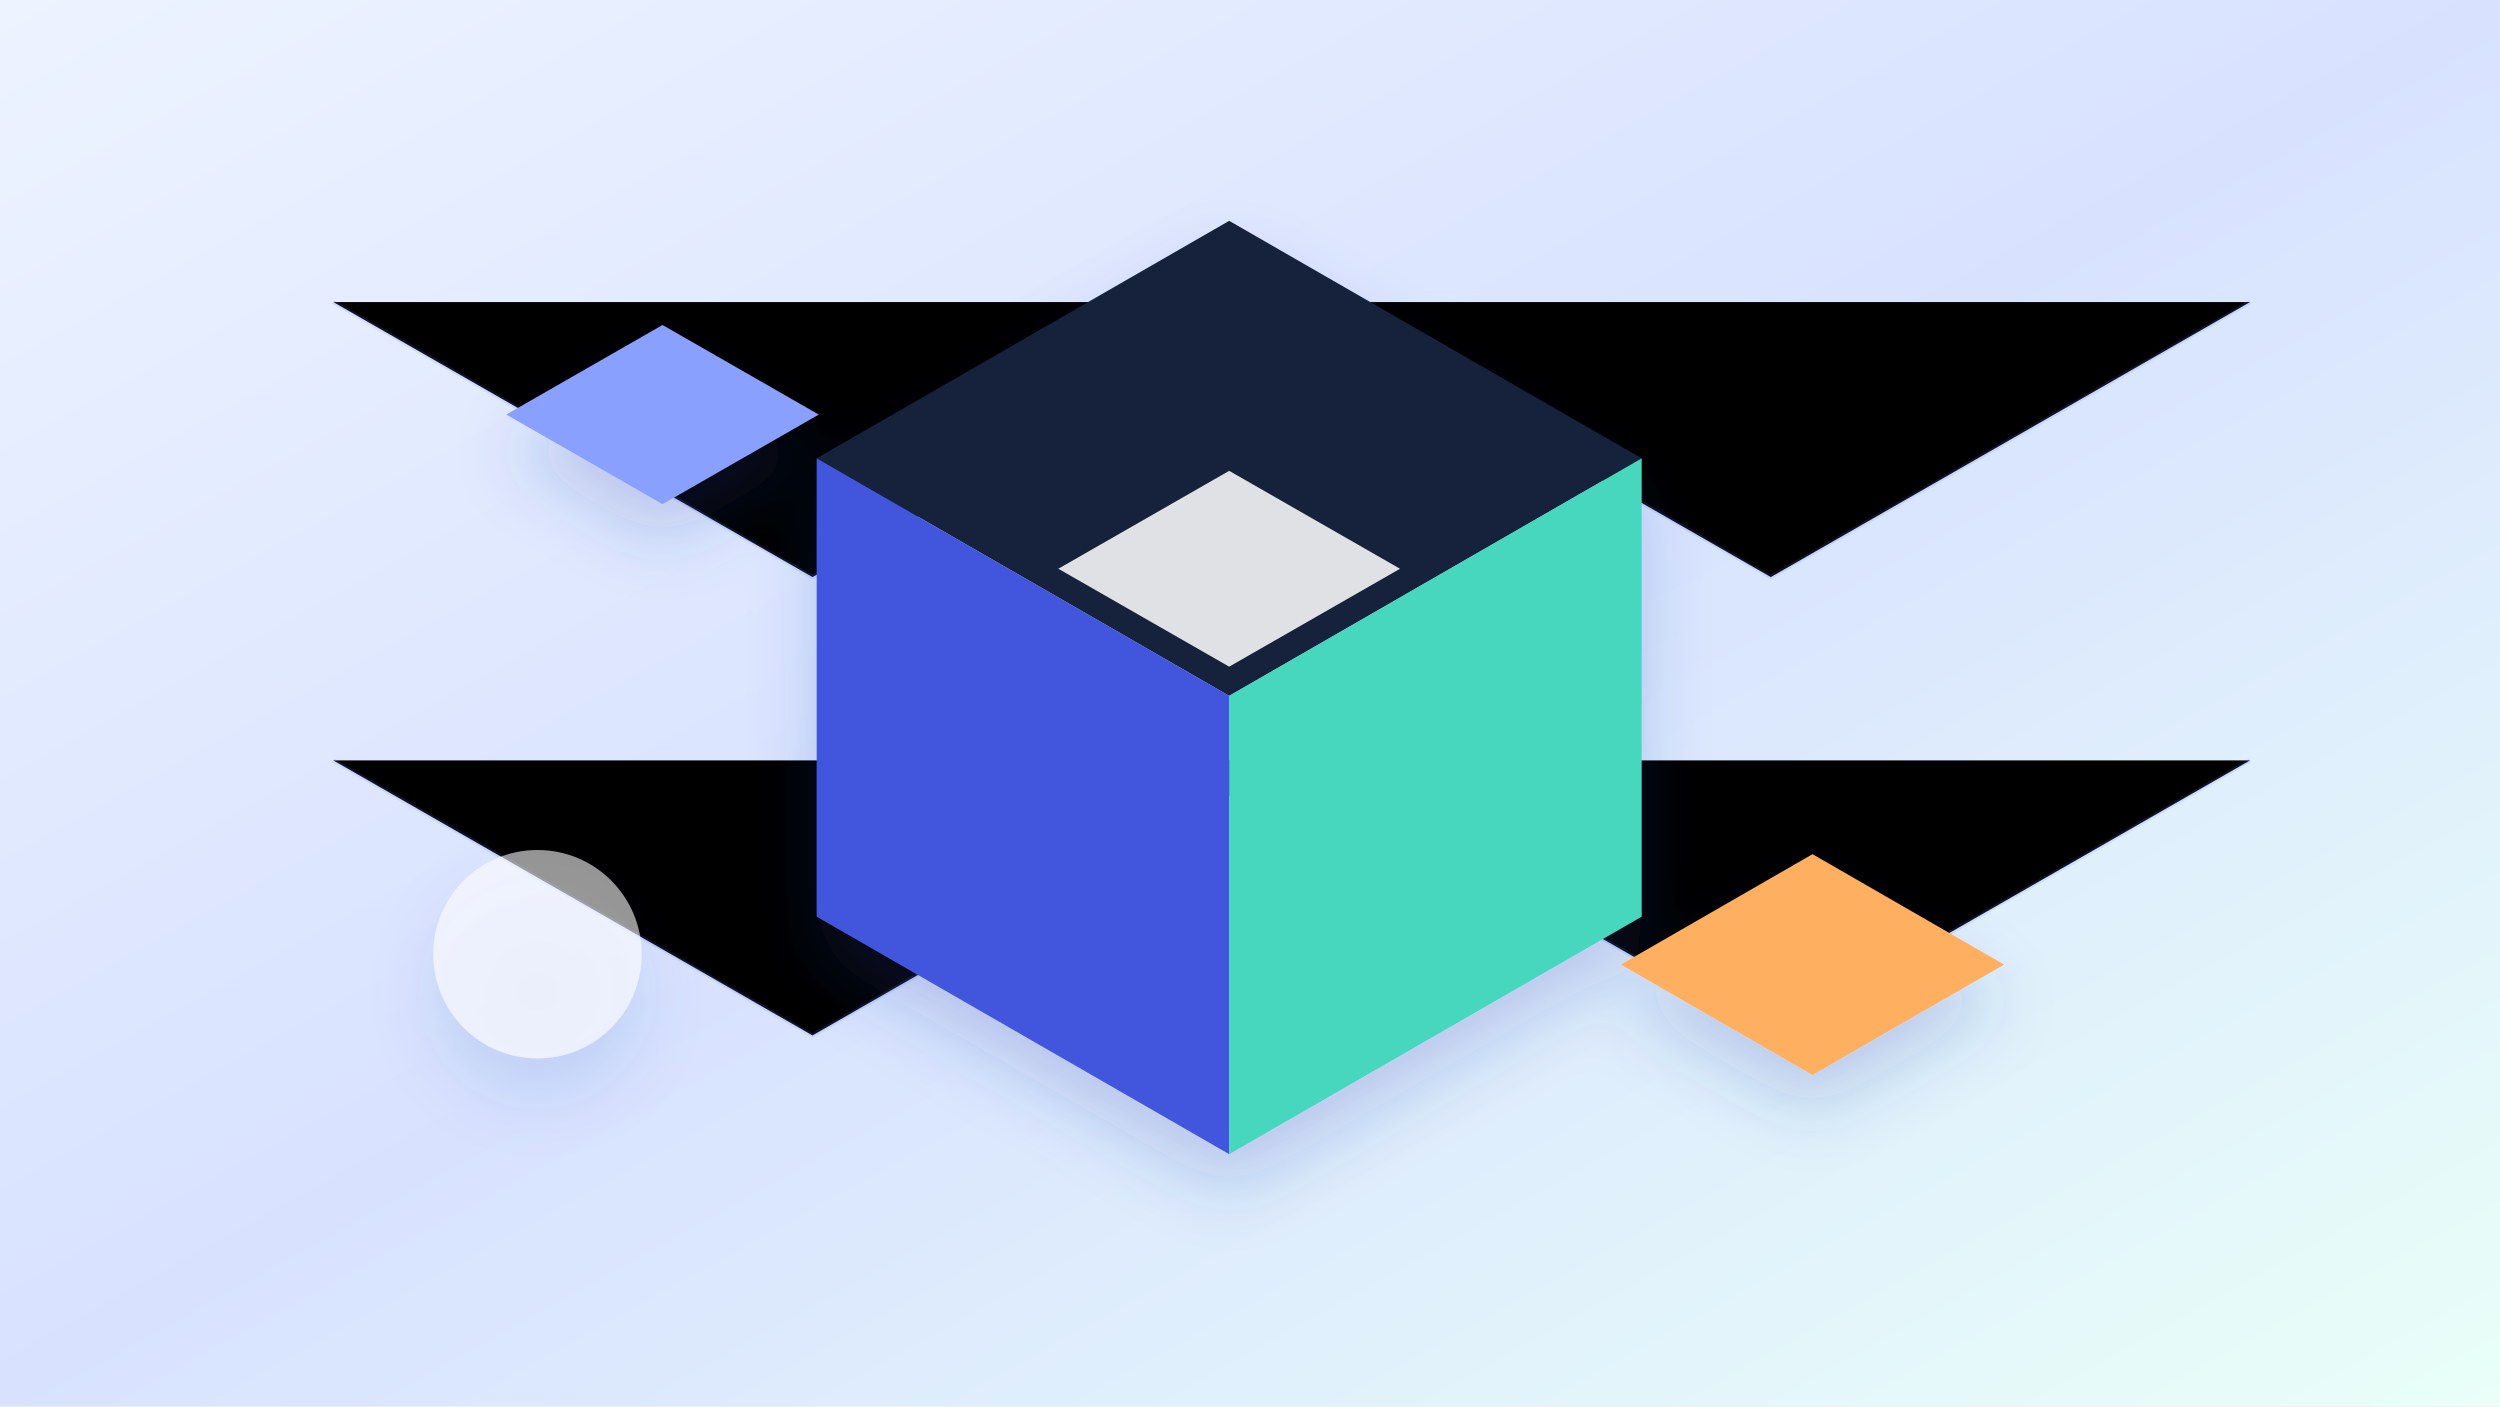
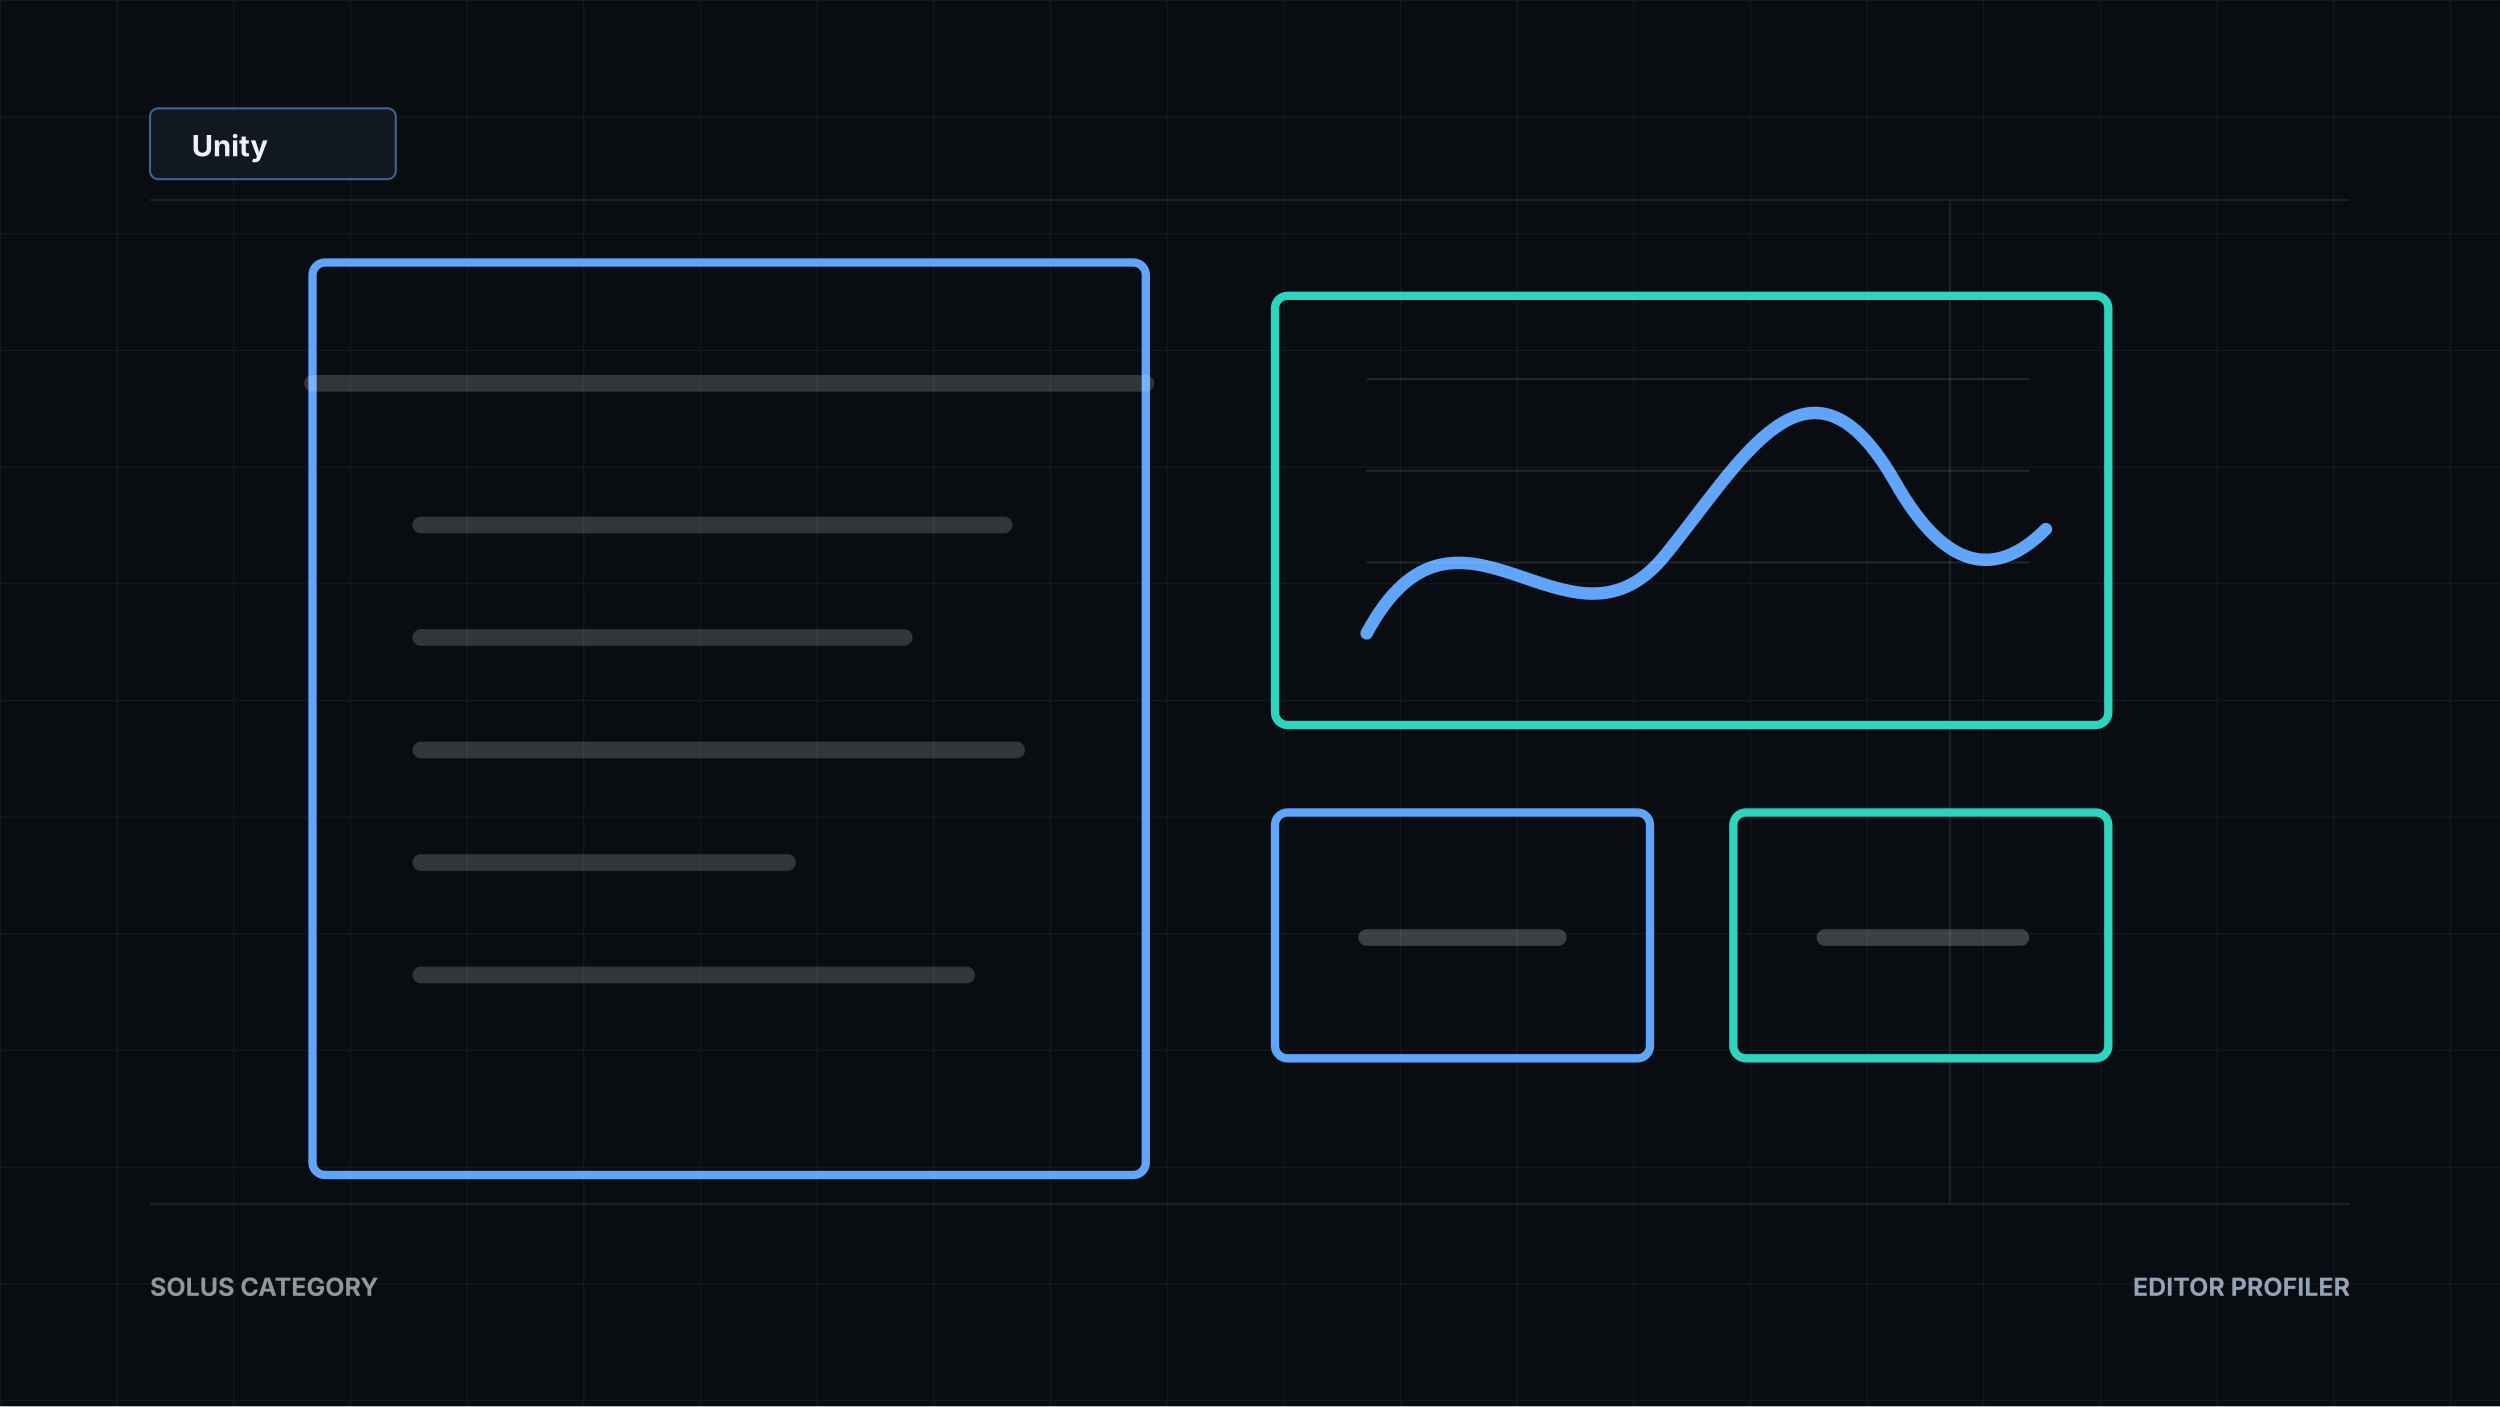
- <svg xmlns="http://www.w3.org/2000/svg" viewBox="0 0 1200 675" role="img" aria-label="Unity cover">
+ <svg xmlns="http://www.w3.org/2000/svg" viewBox="0 0 1200 675" role="img" aria-label="Unity category cover">
  <defs>
-     <linearGradient id="bg" x1="0" y1="0" x2="1" y2="1">
-       <stop offset="0" stop-color="#edf3ff" />
-       <stop offset=".5" stop-color="#d8e2ff" />
-       <stop offset="1" stop-color="#e9fff8" />
-     </linearGradient>
-     <filter id="shadow" x="-30%" y="-30%" width="160%" height="160%">
-       <feDropShadow dx="0" dy="18" stdDeviation="16" flood-color="#2f43aa" flood-opacity=".2" />
-     </filter>
+     <pattern id="grid" width="56" height="56" patternUnits="userSpaceOnUse">
+       <path d="M56 0H0v56" fill="none" stroke="#edf2f7" stroke-opacity=".055" />
+     </pattern>
  </defs>
-   <rect width="1200" height="675" fill="url(#bg)" />
-   <g stroke="#6077ee" stroke-opacity=".16" stroke-width="2">
-     <path d="M160 145l230 132 230-132 230 132 230-132M160 365l230 132 230-132 230 132 230-132" />
+   <rect width="1200" height="675" fill="#090d12" />
+   <rect width="1200" height="675" fill="url(#grid)" />
+   <path d="M72 96h1056M72 578h1056M936 96v482" stroke="#edf2f7" stroke-opacity=".09" />
+   <g fill="none" stroke-linejoin="round">
+     <rect x="150" y="126" width="400" height="438" rx="6" stroke="#60a5fa" stroke-width="4" />
+     <path d="M150 184h400M202 252h280M202 306h232M202 360h286M202 414h176M202 468h262" stroke="#edf2f7" stroke-opacity=".18" stroke-width="8" stroke-linecap="round" />
+     <rect x="612" y="142" width="400" height="206" rx="6" stroke="#2dd4bf" stroke-width="4" />
+     <path d="M656 304c44-82 96 18 142-36 38-46 70-110 112-36 24 42 48 46 72 22" stroke="#60a5fa" stroke-width="6" stroke-linecap="round" />
+     <path d="M656 270h318M656 226h318M656 182h318" stroke="#edf2f7" stroke-opacity=".11" />
+     <rect x="612" y="390" width="180" height="118" rx="6" stroke="#60a5fa" stroke-width="4" />
+     <rect x="832" y="390" width="180" height="118" rx="6" stroke="#2dd4bf" stroke-width="4" />
+     <path d="M656 450h92M876 450h94" stroke="#edf2f7" stroke-opacity=".22" stroke-width="8" stroke-linecap="round" />
  </g>
-   <g filter="url(#shadow)">
-     <path d="M590 106l198 114-198 114-198-114z" fill="#17243a" />
-     <path d="M392 220l198 114v220L392 440z" fill="#4257dd" />
-     <path d="M788 220L590 334v220l198-114z" fill="#46d7bf" />
-     <path d="M590 226l82 47-82 47-82-47z" fill="#fff" opacity=".86" />
-     <path d="M318 156l75 43-75 43-75-43z" fill="#8aa0ff" />
-     <path d="M870 410l92 53-92 53-92-53z" fill="#ffaf61" />
-     <circle cx="258" cy="458" r="50" fill="#fff" opacity=".58" />
+   <g font-family="Inter, Microsoft YaHei, Arial" letter-spacing="0">
+     <rect x="72" y="52" width="118" height="34" rx="4" fill="#111821" stroke="#60a5fa" stroke-opacity=".55" />
+     <text x="92" y="75" fill="#edf2f7" font-size="14" font-weight="700">Unity</text>
+     <text x="72" y="622" fill="#edf2f7" font-size="12" font-weight="700" opacity=".6">SOLUS CATEGORY</text>
+     <text x="1128" y="622" text-anchor="end" fill="#94a3b8" font-size="12" font-weight="700">EDITOR PROFILER</text>
  </g>
</svg>
